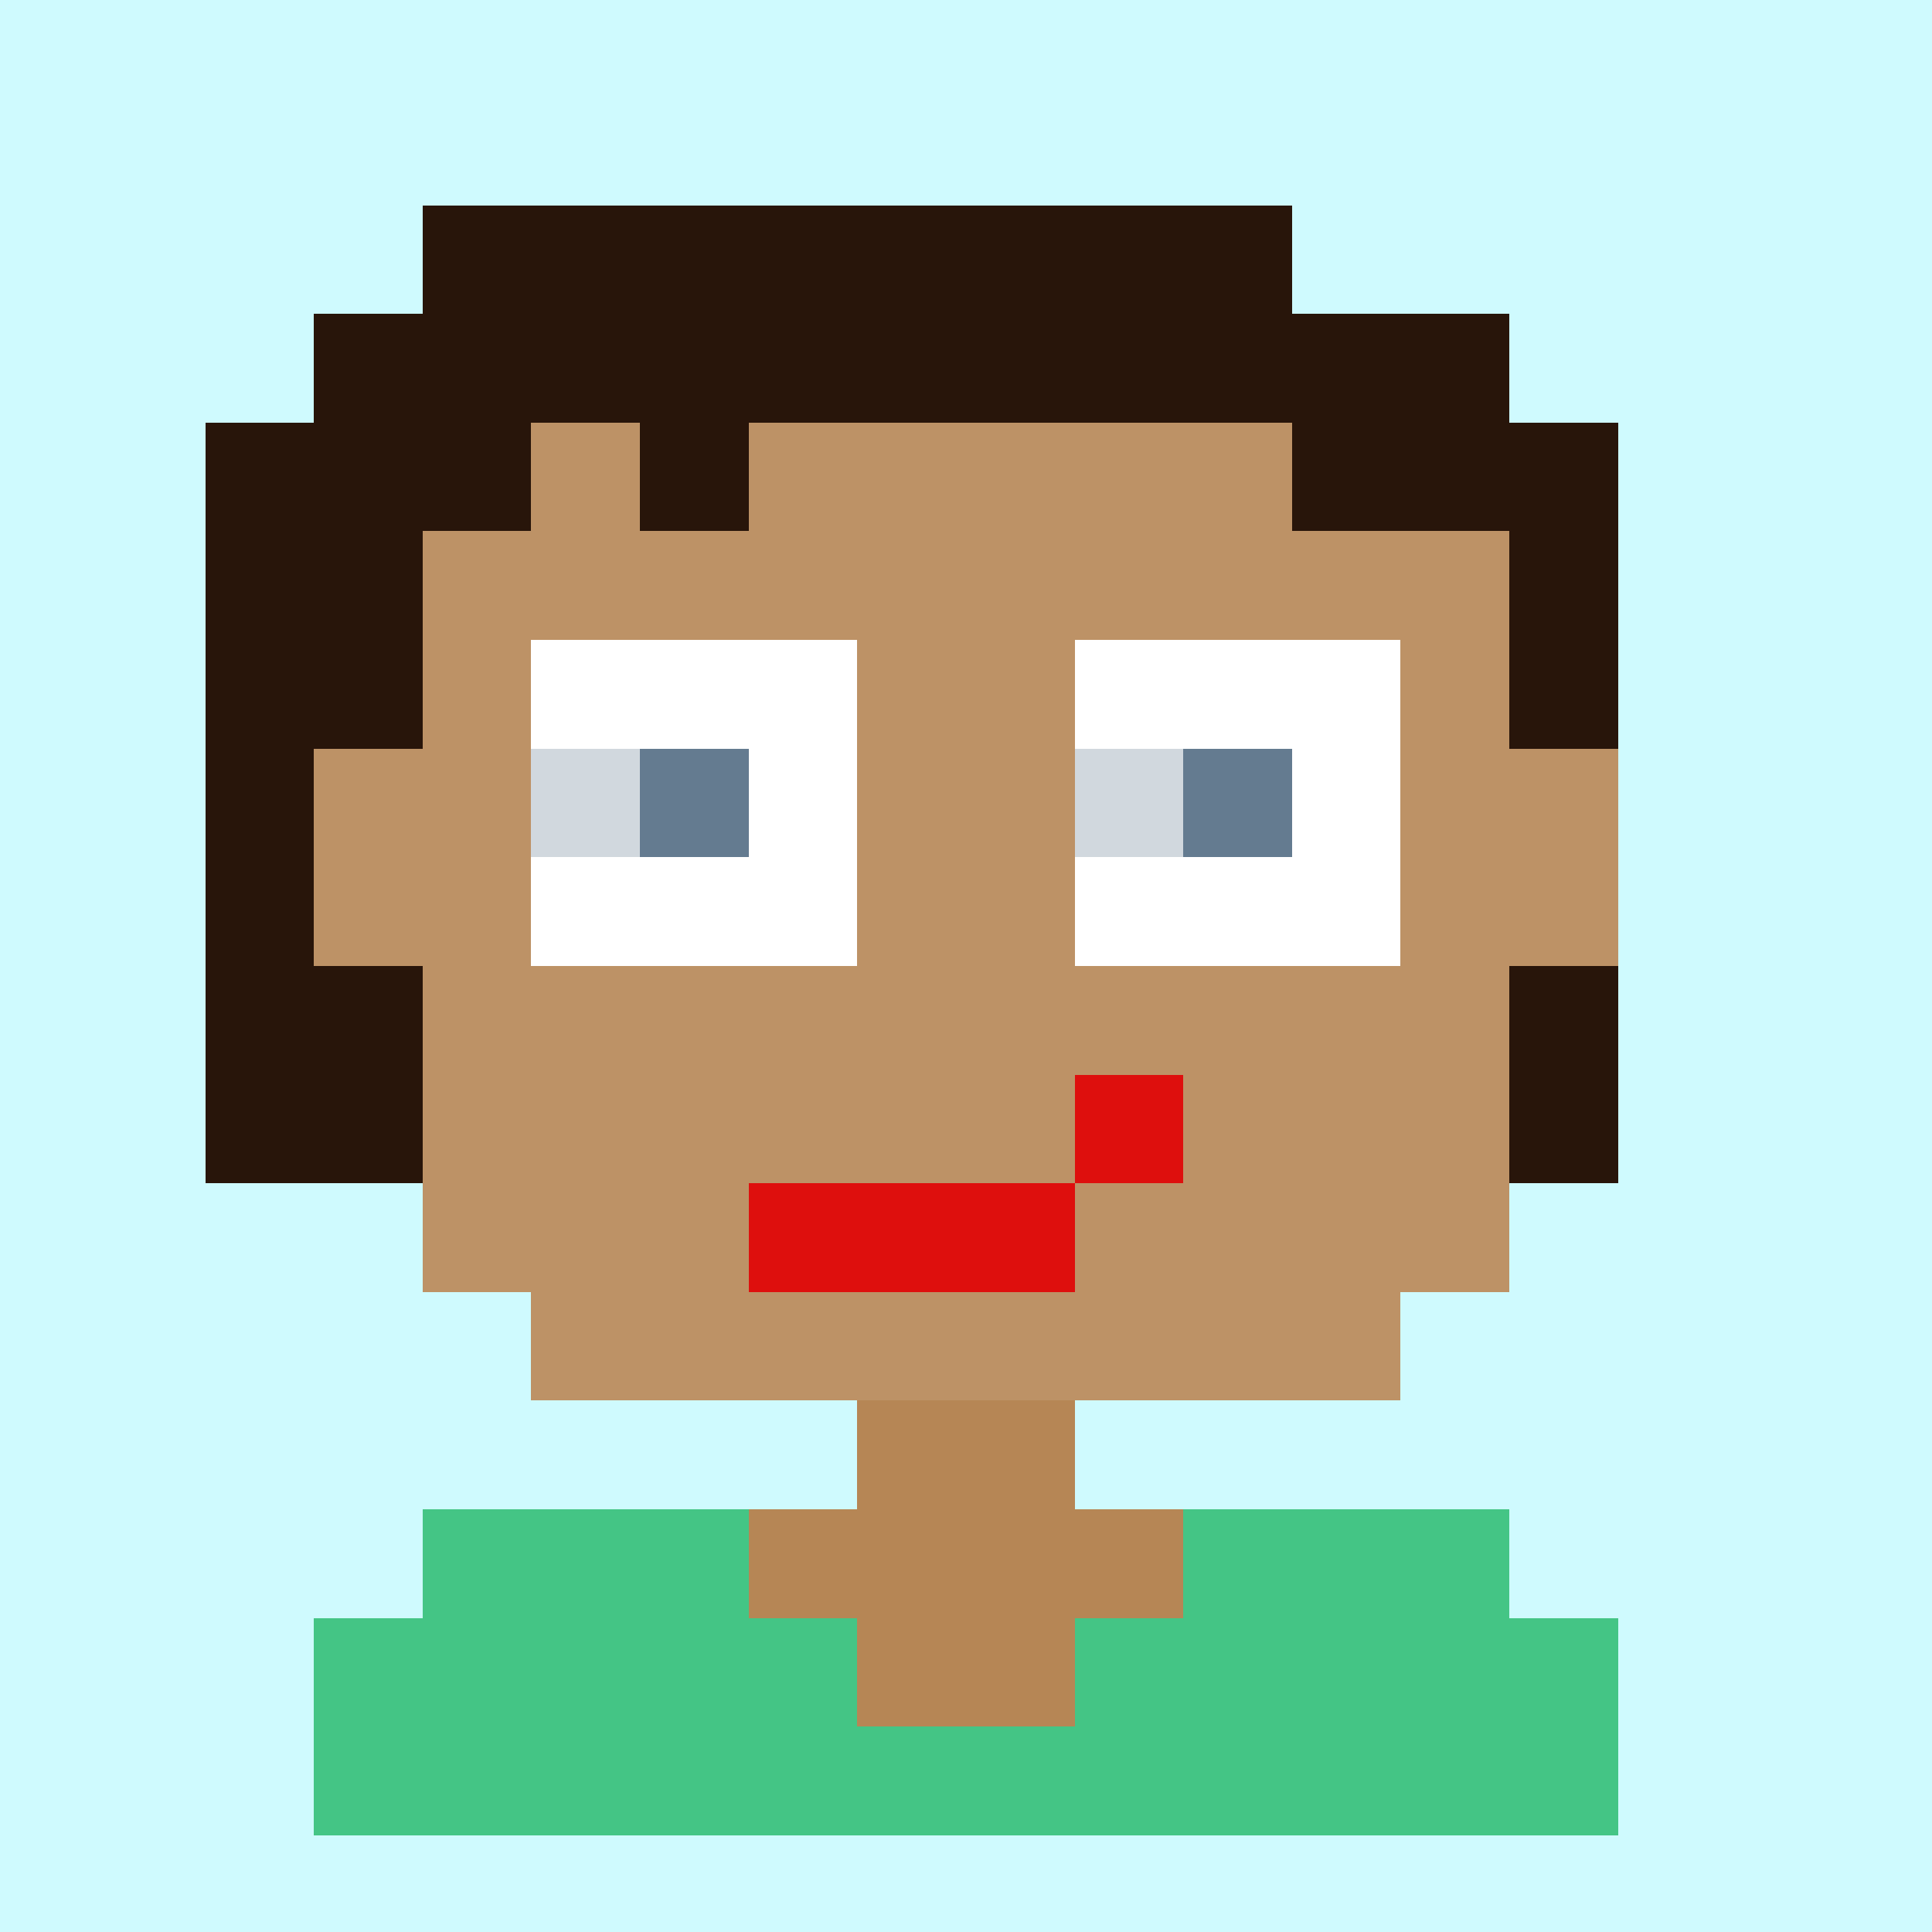
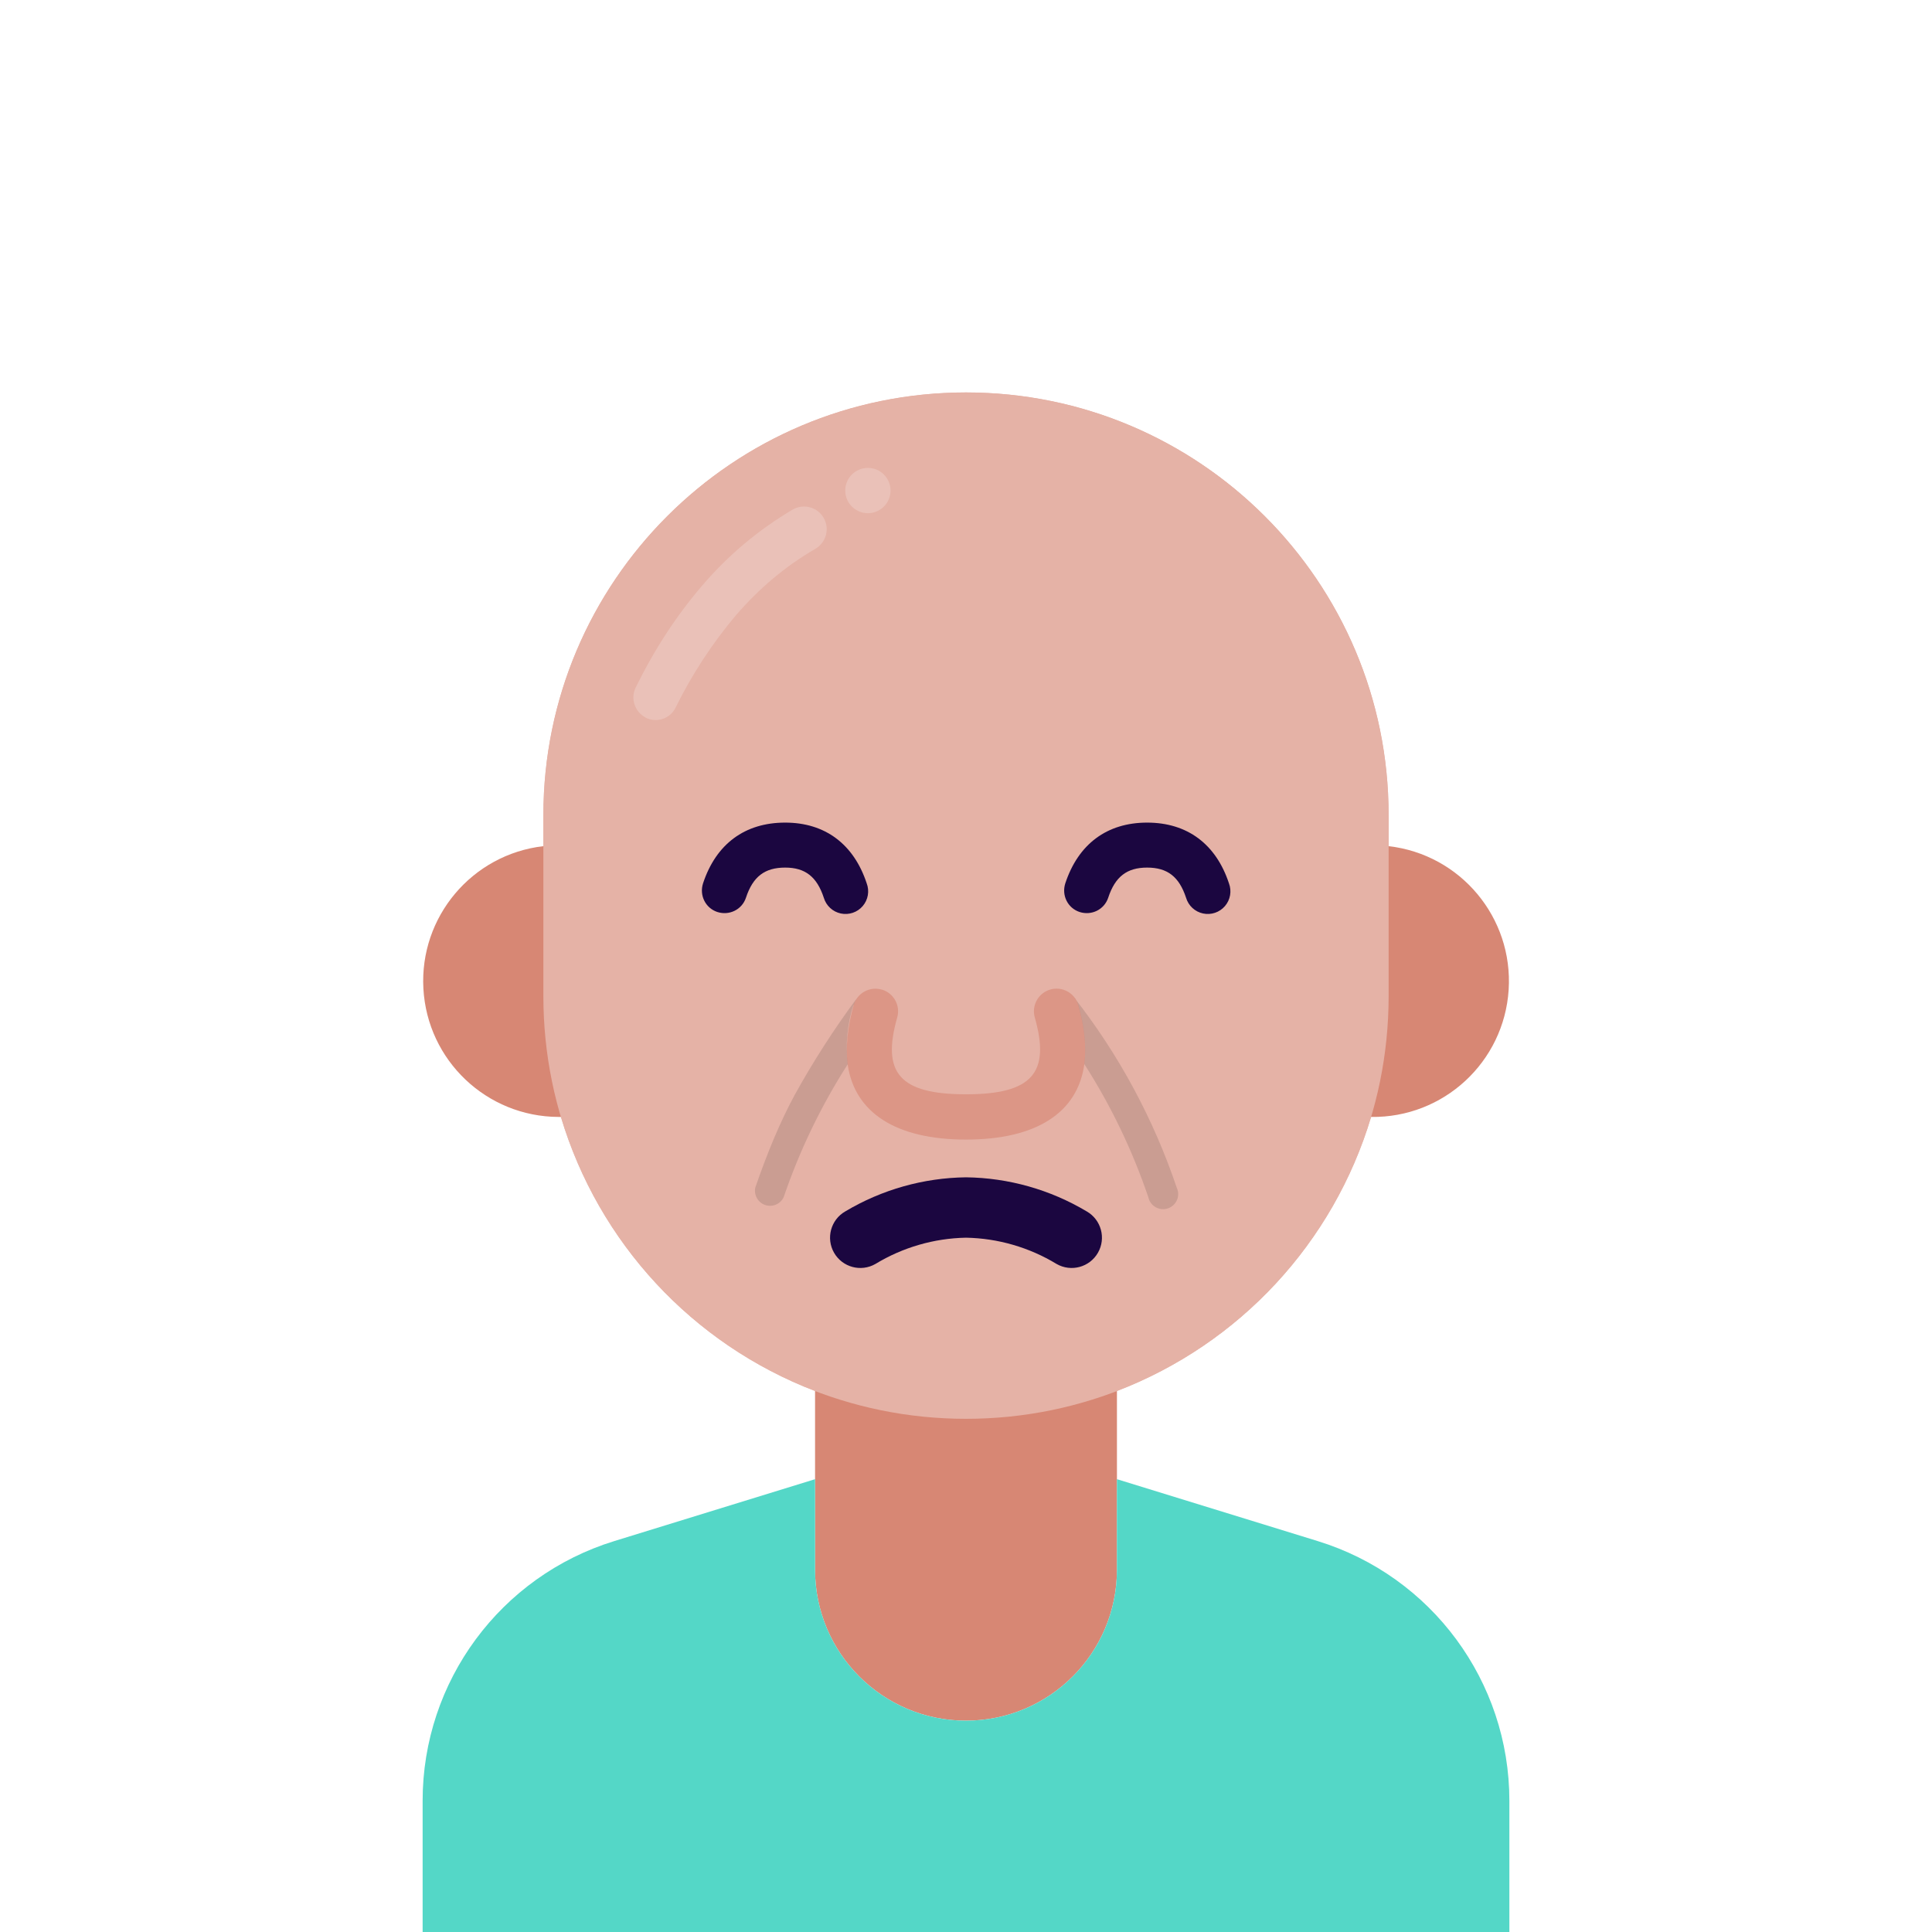
- <svg xmlns="http://www.w3.org/2000/svg" viewBox="0 0 16 16" fill="none" shape-rendering="crispEdges" width="128" height="128">
+ <svg xmlns="http://www.w3.org/2000/svg" viewBox="0 0 64 64" fill="none" shape-rendering="auto">
  <mask id="viewboxMask">
-     <rect width="16" height="16" rx="0" ry="0" x="0" y="0" fill="#fff" />
+     <rect width="64" height="64" rx="0" ry="0" x="0" y="0" fill="#fff" />
  </mask>
  <g mask="url(#viewboxMask)">
-     <rect fill="#cffafe" width="16" height="16" x="0" y="0" />
-     <g transform="translate(0.8 0.8) scale(0.9)">
-       <path d="M4 2h8v1h1v3h1v2h-1v3h-1v1H9v1h4v1h1v2H2v-2h1v-1h4v-1H4v-1H3V8H2V6h1V3h1V2Z" fill="#b68655" />
-       <path d="M4 2h8v1h1v3h1v2h-1v3h-1v1H4v-1H3V8H2V6h1V3h1V2Z" fill="#fff" fill-opacity=".1" />
-       <path d="M10 13h3v1h1v2H2v-2h1v-1h3v1h1v1h2v-1h1v-1Z" fill="#44c585" />
-       <path fill="#fff" d="M4 5h3v3H4zM9 5h3v3H9z" />
-       <path fill="#647b90" d="M4 6h2v1H4zM9 6h2v1H9z" />
-       <path fill="#fff" fill-opacity=".7" d="M4 6h1v1H4zM9 6h1v1H9z" />
-       <path d="M6 11v-1h3V9h1v1H9v1H6Z" fill="#de0f0d" />
-       <path d="M3 1h8v1h2v1h1v3h-1V4h-2V3H6v1H5V3H4v1H3v2H2v2h1v2H1V3h1V2h1V1ZM14 8h-1v2h1V8Z" fill="#28150a" />
+     <rect fill="#ffffff" width="64" height="64" x="0" y="0" />
+     <path d="M37 46.08V52a5 5 0 0 1-10 0v-5.92A14.04 14.04 0 0 1 18.58 37h-.08a4.5 4.5 0 0 1-.5-8.97V27a14 14 0 1 1 28 0v1.03a4.5 4.5 0 0 1-.58 8.97A14.04 14.04 0 0 1 37 46.08Z" fill="#d78774" />
+     <mask id="personas-a" style="mask-type:luminance" maskUnits="userSpaceOnUse" x="14" y="13" width="36" height="44">
+       <path d="M37 46.08V52a5 5 0 0 1-10 0v-5.92A14.04 14.04 0 0 1 18.58 37h-.08a4.5 4.5 0 0 1-.5-8.97V27a14 14 0 1 1 28 0v1.03a4.5 4.5 0 0 1-.58 8.97A14.04 14.04 0 0 1 37 46.08Z" fill="#fff" />
+     </mask>
+     <g mask="url(#personas-a)">
+       <path d="M32 13a14 14 0 0 1 14 14v6a14 14 0 1 1-28 0v-6a14 14 0 0 1 14-14Z" fill="#fff" style="mix-blend-mode:overlay" opacity=".36" />
    </g>
+     <g transform="translate(20 24)">
+       <path d="M3.76 6.21c.4.13.82-.08.95-.47.23-.7.62-1 1.3-1 .66 0 1.05.3 1.28 1a.75.75 0 1 0 1.42-.48c-.43-1.3-1.38-2.01-2.7-2.01-1.34 0-2.29.71-2.72 2.01-.13.4.08.82.47.95ZM15.76 6.21c.4.13.82-.08.95-.47.23-.7.62-1 1.29-1s1.06.3 1.29 1a.75.75 0 1 0 1.42-.48c-.43-1.3-1.38-2.01-2.71-2.01s-2.28.71-2.71 2.01c-.13.4.08.82.47.95Z" fill="#1B0640" />
+     </g>
+     <g transform="translate(2 2)">
+       <path d="M26.75 15a.75.75 0 1 0 0-1.5.75.75 0 0 0 0 1.5ZM19.38 21.77c.37.19.82.04 1-.33a15.05 15.05 0 0 1 2-3.06c.76-.88 1.63-1.62 2.63-2.2a.75.75 0 0 0-.75-1.3 11.86 11.86 0 0 0-3 2.52c-.85.99-1.58 2.11-2.2 3.37a.75.75 0 0 0 .33 1Z" style="mix-blend-mode:overlay" opacity=".2" fill="#fff" />
+     </g>
+     <g transform="translate(11 44)">
+       <path d="M16 5v3a5 5 0 0 0 10 0V5l6.65 2.05a9 9 0 0 1 6.35 8.6V20H3v-4.35a9 9 0 0 1 6.35-8.6L16 5Z" fill="#54d7c7" />
+     </g>
+     <g transform="translate(23 36)">
+       <path d="M5 4.13a1 1 0 1 0 1 1.74A6 6 0 0 1 9 5a6 6 0 0 1 3 .87 1 1 0 1 0 1-1.74A8 8 0 0 0 9 3a8 8 0 0 0-4 1.13Z" fill="#1B0640" />
+     </g>
+     <g transform="translate(24 28)">
+       <path opacity=".12" fill-rule="evenodd" clip-rule="evenodd" d="M11.72 5.3c.21.73.27 1.38.2 1.95a20.24 20.24 0 0 1 2.12 4.41.5.5 0 1 0 .94-.32 21.23 21.23 0 0 0-3.4-6.3c.07.07.11.16.14.25Zm-7.44 0a.75.75 0 0 1 .11-.24 28.75 28.75 0 0 0-2.07 3.22c-.48.89-.9 1.9-1.3 3.06a.5.5 0 0 0 .94.32 20.24 20.24 0 0 1 2.12-4.4 4.77 4.77 0 0 1 .19-1.97Z" fill="#000" />
+       <path d="M5.2 4.78a.75.75 0 0 0-.92.51c-.21.75-.27 1.4-.2 1.97.23 1.6 1.6 2.49 3.92 2.49 2.33 0 3.7-.89 3.92-2.5.07-.57.01-1.22-.2-1.96a.75.75 0 1 0-1.44.42c.52 1.83-.09 2.54-2.28 2.54-2.2 0-2.8-.71-2.28-2.54a.75.75 0 0 0-.51-.93Z" fill="#000" style="mix-blend-mode:overlay" opacity=".36" />
+     </g>
+     <g transform="translate(14 26)" />
  </g>
</svg>
